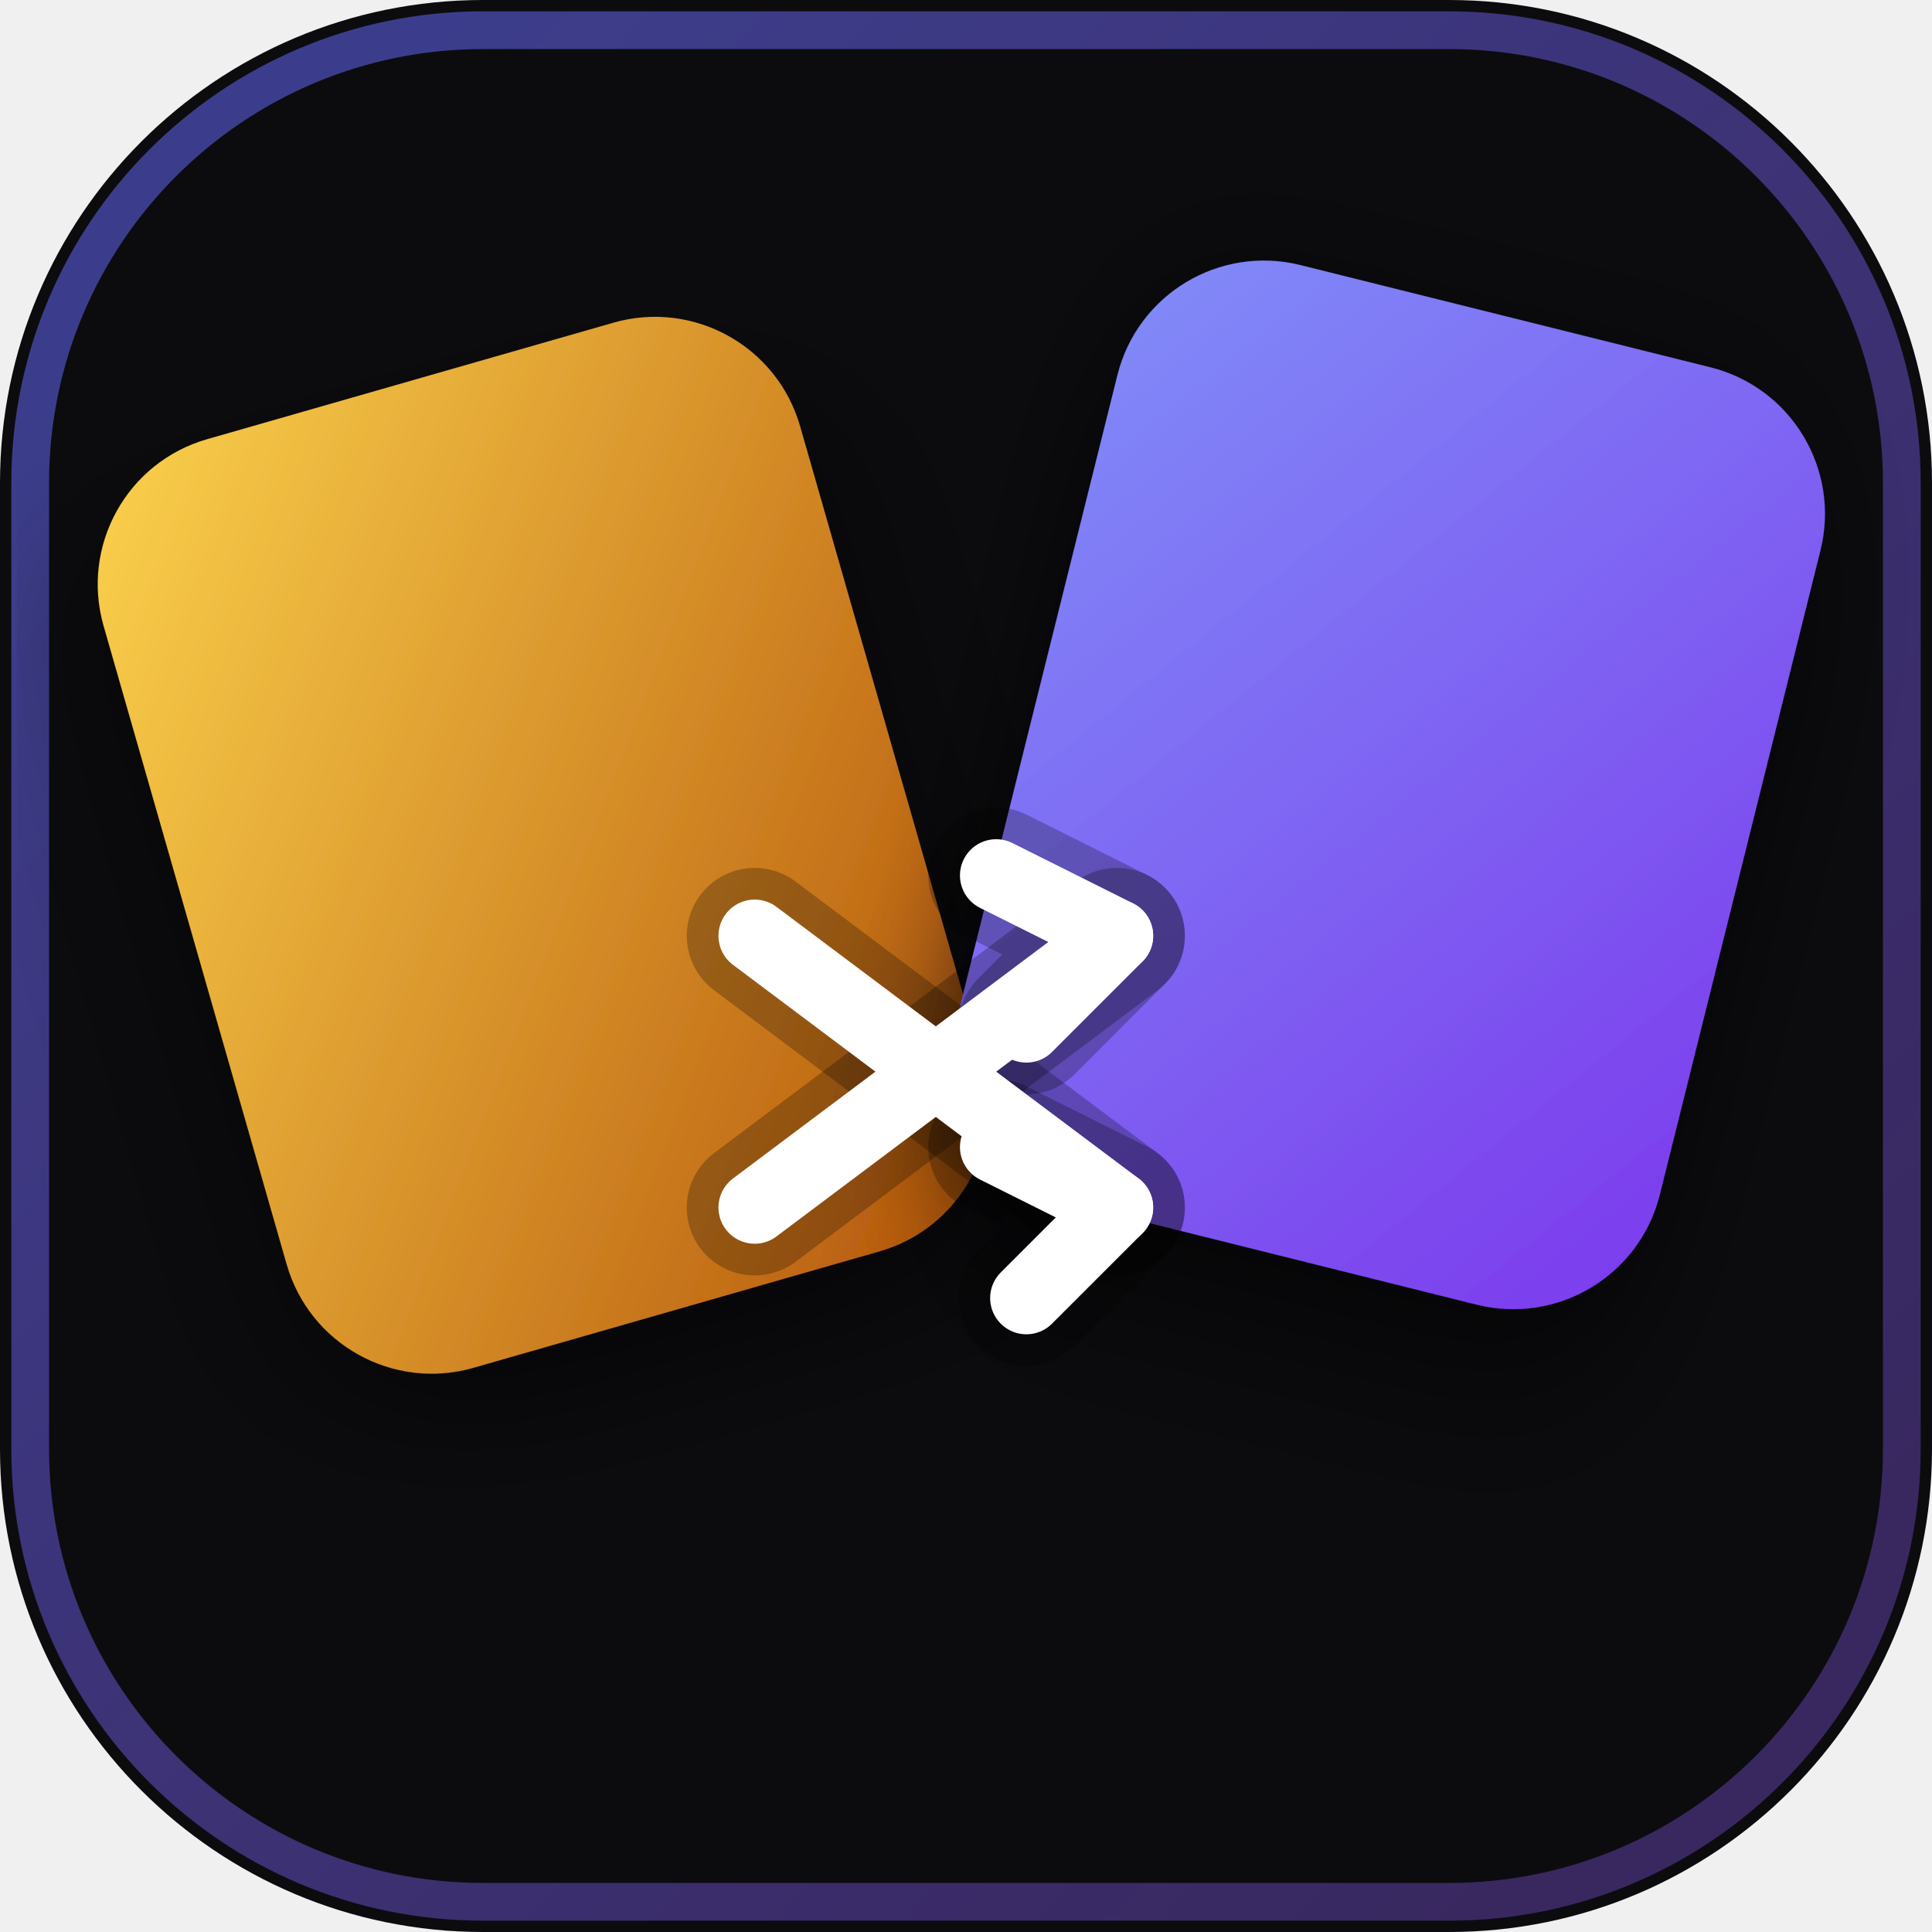
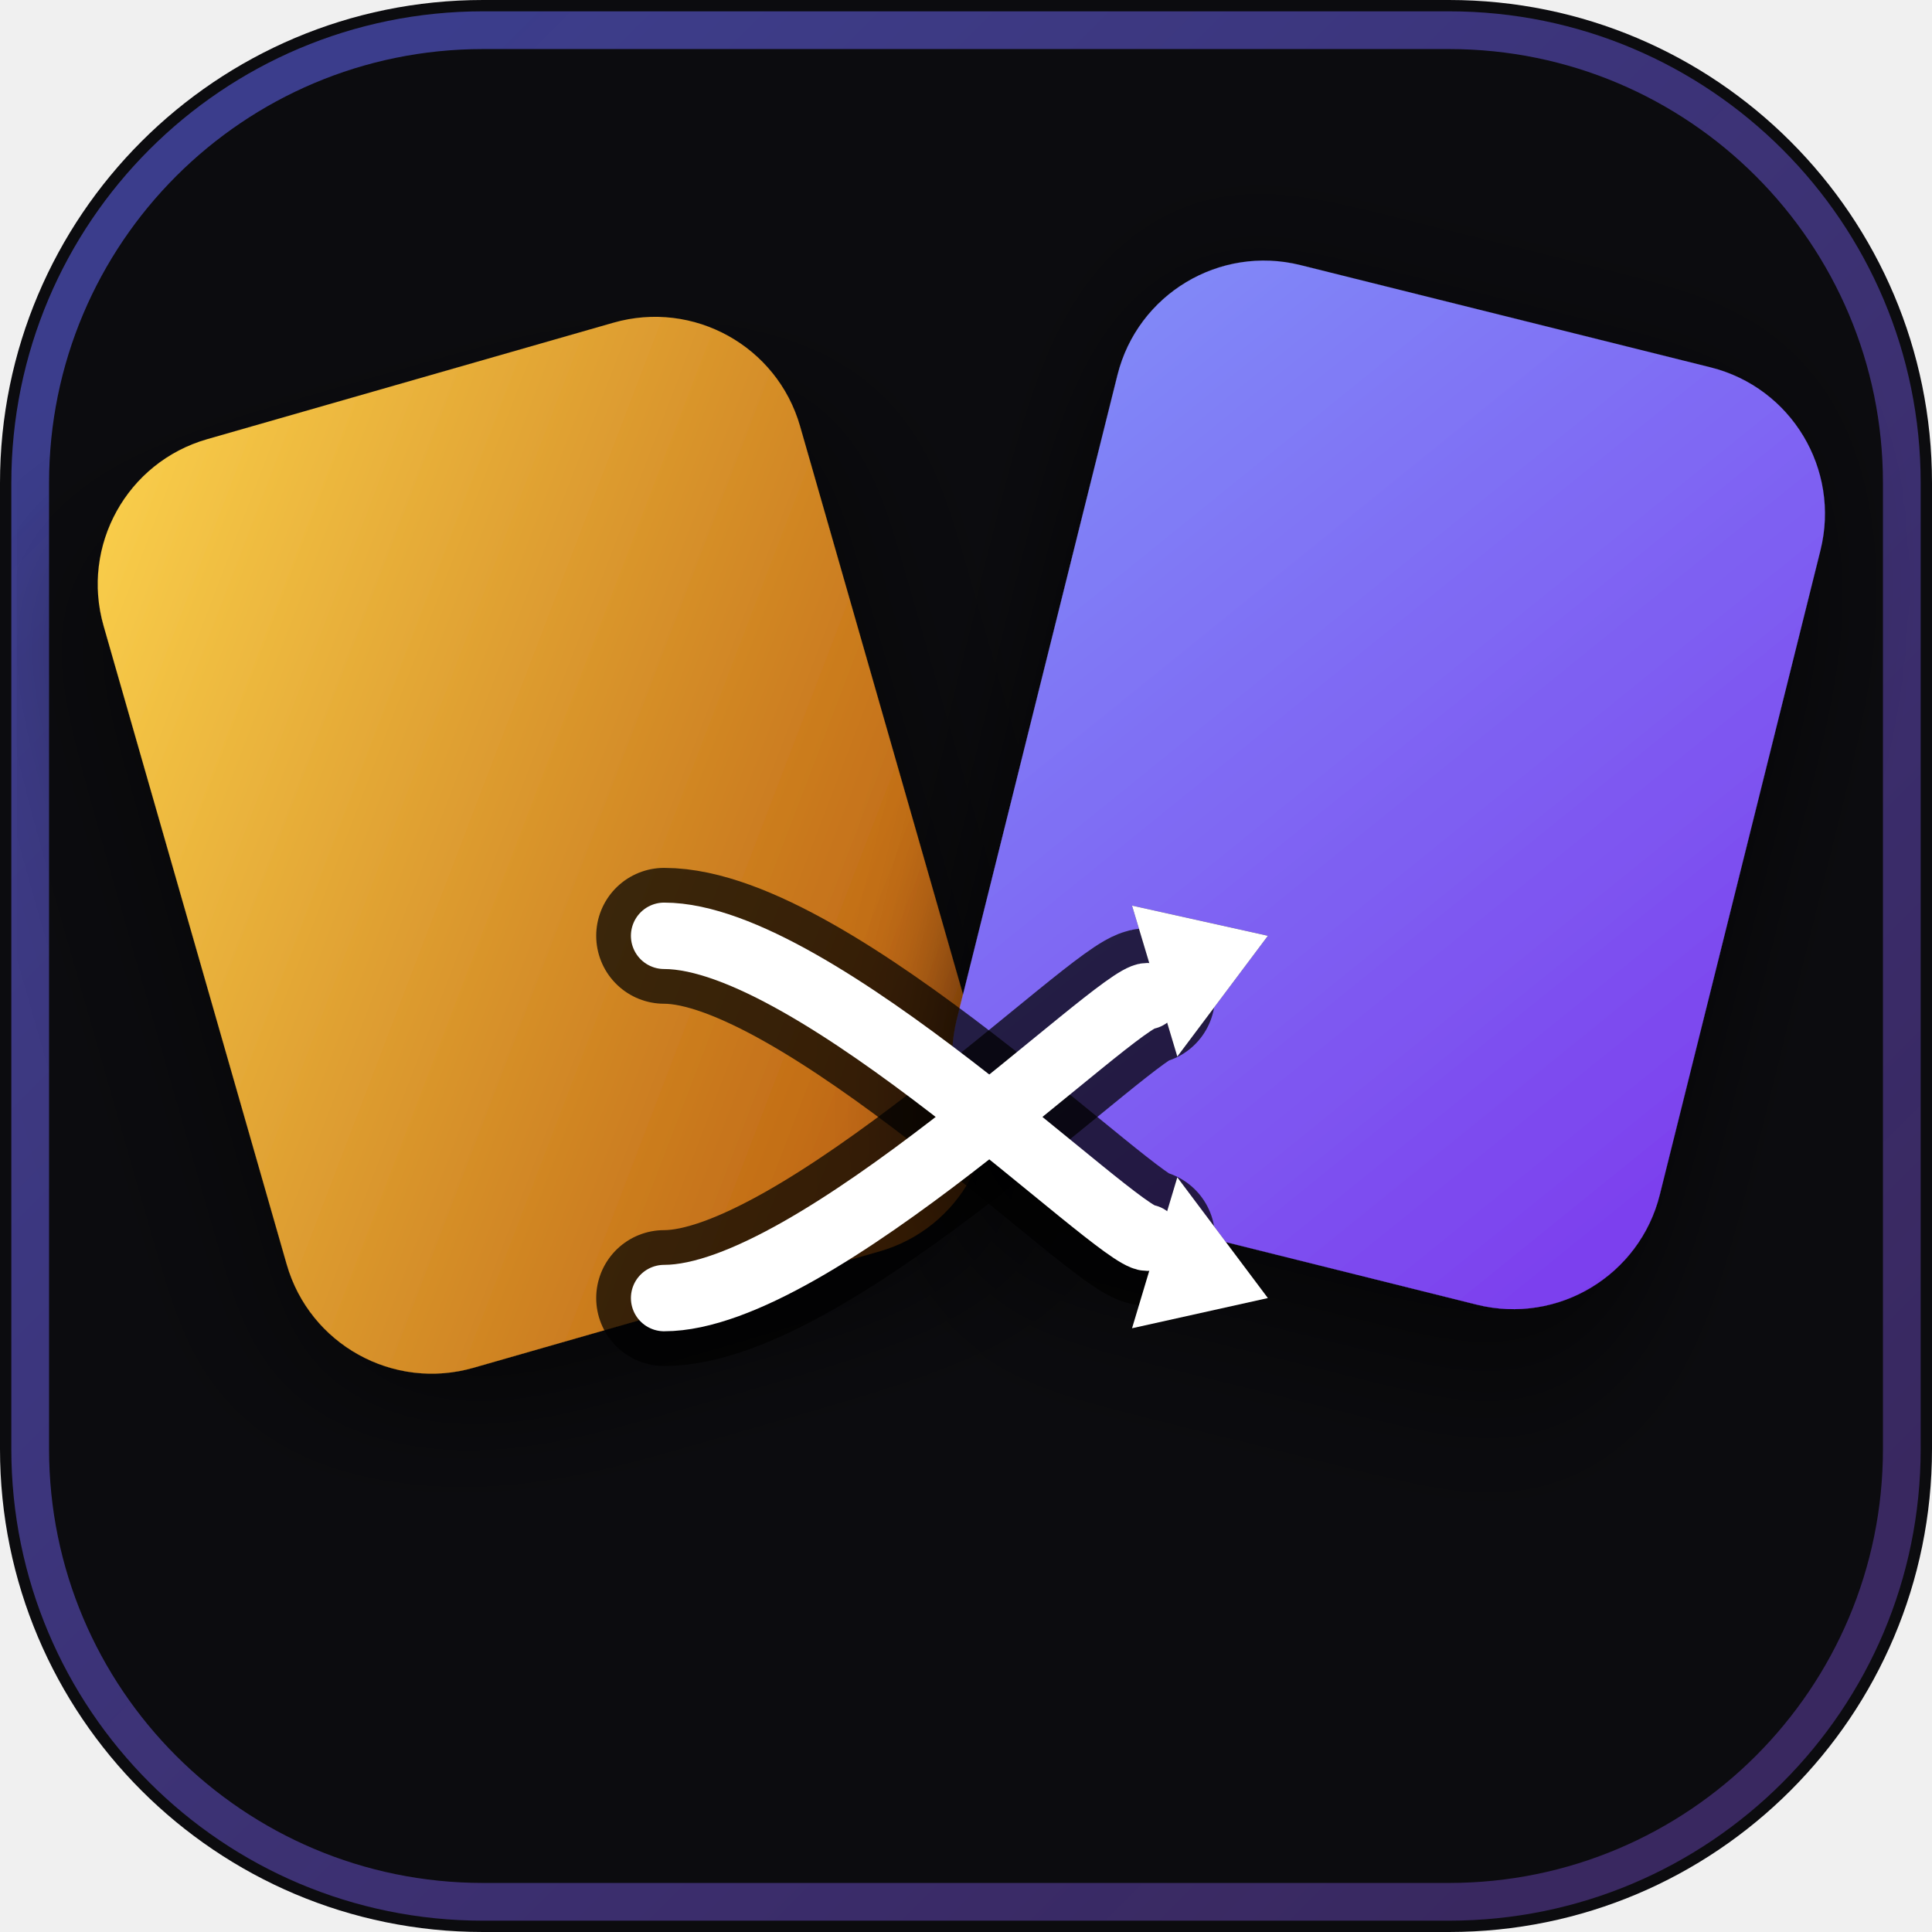
<svg xmlns="http://www.w3.org/2000/svg" viewBox="0 0 64 64" fill="none">
  <defs>
    <linearGradient id="gA" x1="0" y1="0" x2="1" y2="1">
      <stop stop-color="#fcd34d" />
      <stop offset="1" stop-color="#b45309" />
    </linearGradient>
    <linearGradient id="gB" x1="0" y1="0" x2="1" y2="1">
      <stop stop-color="#818cf8" />
      <stop offset="1" stop-color="#7c3aed" />
    </linearGradient>
    <linearGradient id="gBorder" x1="8" y1="8" x2="56" y2="56" gradientUnits="userSpaceOnUse">
      <stop stop-color="#6366f1" stop-opacity="0.55" />
      <stop offset="1" stop-color="#8b5cf6" stop-opacity="0.35" />
    </linearGradient>
    <filter id="fA" x="-30%" y="-30%" width="160%" height="160%">
      <feDropShadow dx="0" dy="2" stdDeviation="2.5" flood-color="#000" flood-opacity="0.5" />
    </filter>
    <filter id="fB" x="-30%" y="-30%" width="160%" height="160%">
      <feDropShadow dx="0" dy="2" stdDeviation="2.5" flood-color="#000" flood-opacity="0.65" />
    </filter>
  </defs>
  <rect width="64" height="64" rx="16" fill="#0c0c0f" />
  <rect x="1" y="1" width="62" height="62" rx="15" stroke="url(#gBorder)" stroke-width="1.25" />
  <rect x="6" y="12" width="24" height="32" rx="5" fill="url(#gA)" filter="url(#fA)" transform="rotate(-16 18 28)" />
  <rect x="34" y="10" width="24" height="32" rx="5" fill="url(#gB)" filter="url(#fB)" transform="rotate(14 46 26)" />
-   <g transform="translate(32,35)" stroke-linecap="round" stroke-linejoin="round" fill="none">
-     <polyline points="-7,5 5,-4" stroke="#000" stroke-width="4.5" opacity="0.25" />
-     <polyline points="1,-6 5,-4 2,-1" stroke="#000" stroke-width="4.5" opacity="0.25" />
-     <polyline points="-7,-4 5,5" stroke="#000" stroke-width="4.5" opacity="0.25" />
-     <polyline points="1,3 5,5 2,8" stroke="#000" stroke-width="4.5" opacity="0.25" />
-     <polyline points="-7,5 5,-4" stroke="white" stroke-width="2.4" />
-     <polyline points="1,-6 5,-4 2,-1" stroke="white" stroke-width="2.4" />
-     <polyline points="-7,-4 5,5" stroke="white" stroke-width="2.4" />
-     <polyline points="1,3 5,5 2,8" stroke="white" stroke-width="2.4" />
+   <g transform="translate(32,37)">
+     <path d="M-10,6 C-5,6 5,-4 6,-4" fill="none" stroke="#000" stroke-width="4.5" stroke-linecap="round" opacity="0.72" />
+     <path d="M-10,-6 C-5,-6 5,4 6,4" fill="none" stroke="#000" stroke-width="4.5" stroke-linecap="round" opacity="0.72" />
+     <polygon points="10,-6 7,-2 5.5,-7" fill="#000" opacity="0.72" />
+     <polygon points="10,6 5.5,7 7,2" fill="#000" opacity="0.72" />
+     <path d="M-10,6 C-5,6 5,-4 6,-4" fill="none" stroke="white" stroke-width="2.2" stroke-linecap="round" />
+     <path d="M-10,-6 C-5,-6 5,4 6,4" fill="none" stroke="white" stroke-width="2.2" stroke-linecap="round" />
+     <polygon points="10,-6 7,-2 5.5,-7" fill="white" />
+     <polygon points="10,6 5.5,7 7,2" fill="white" />
  </g>
</svg>
